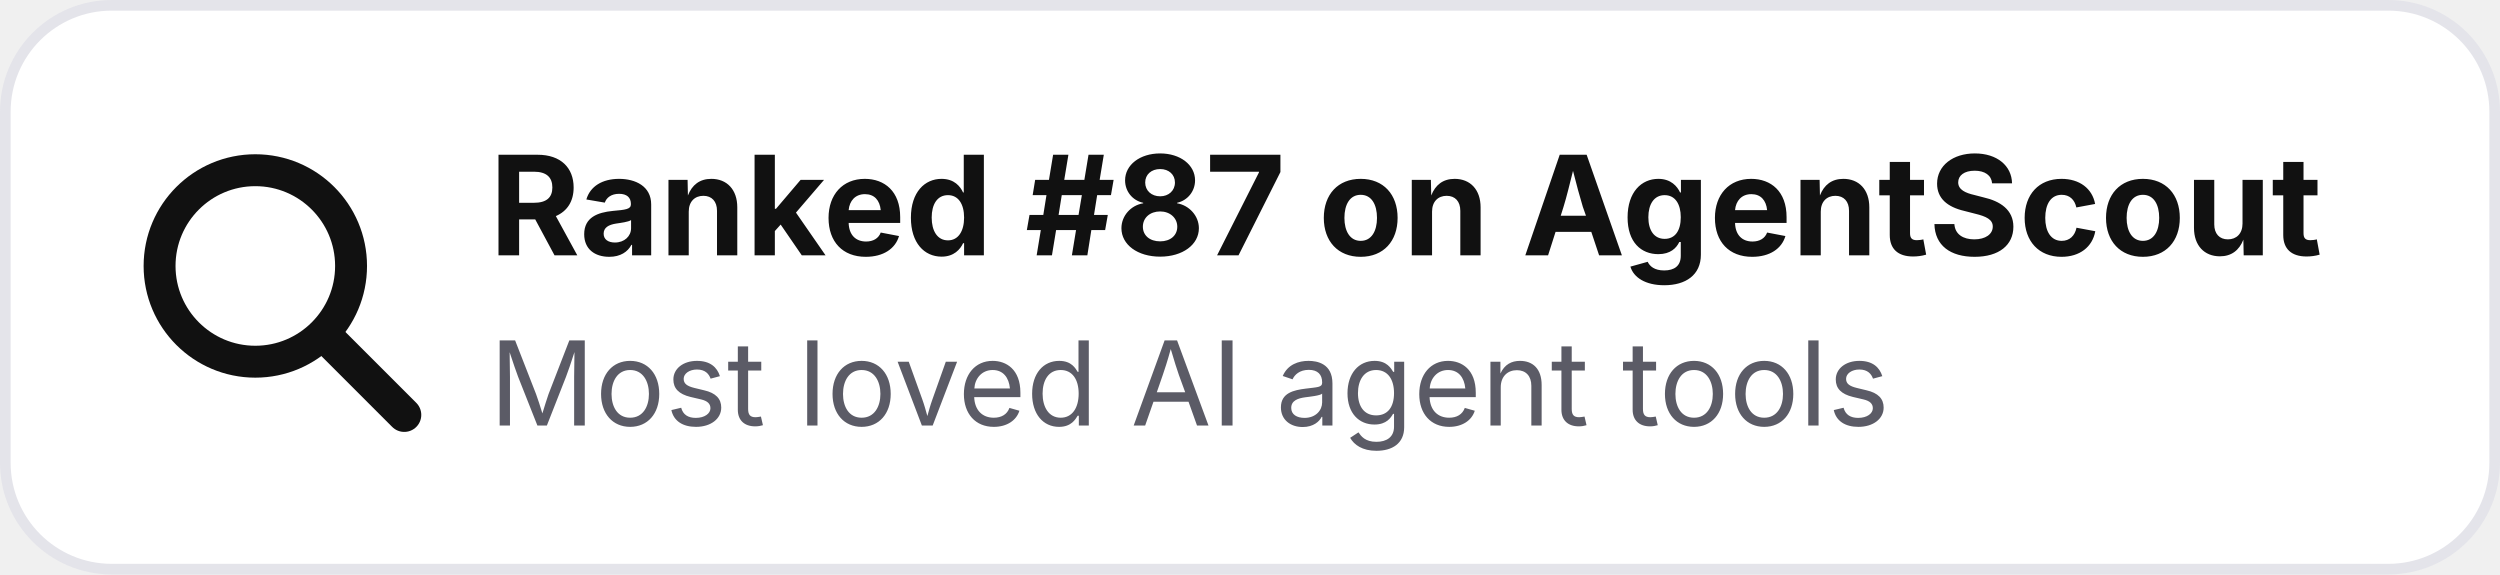
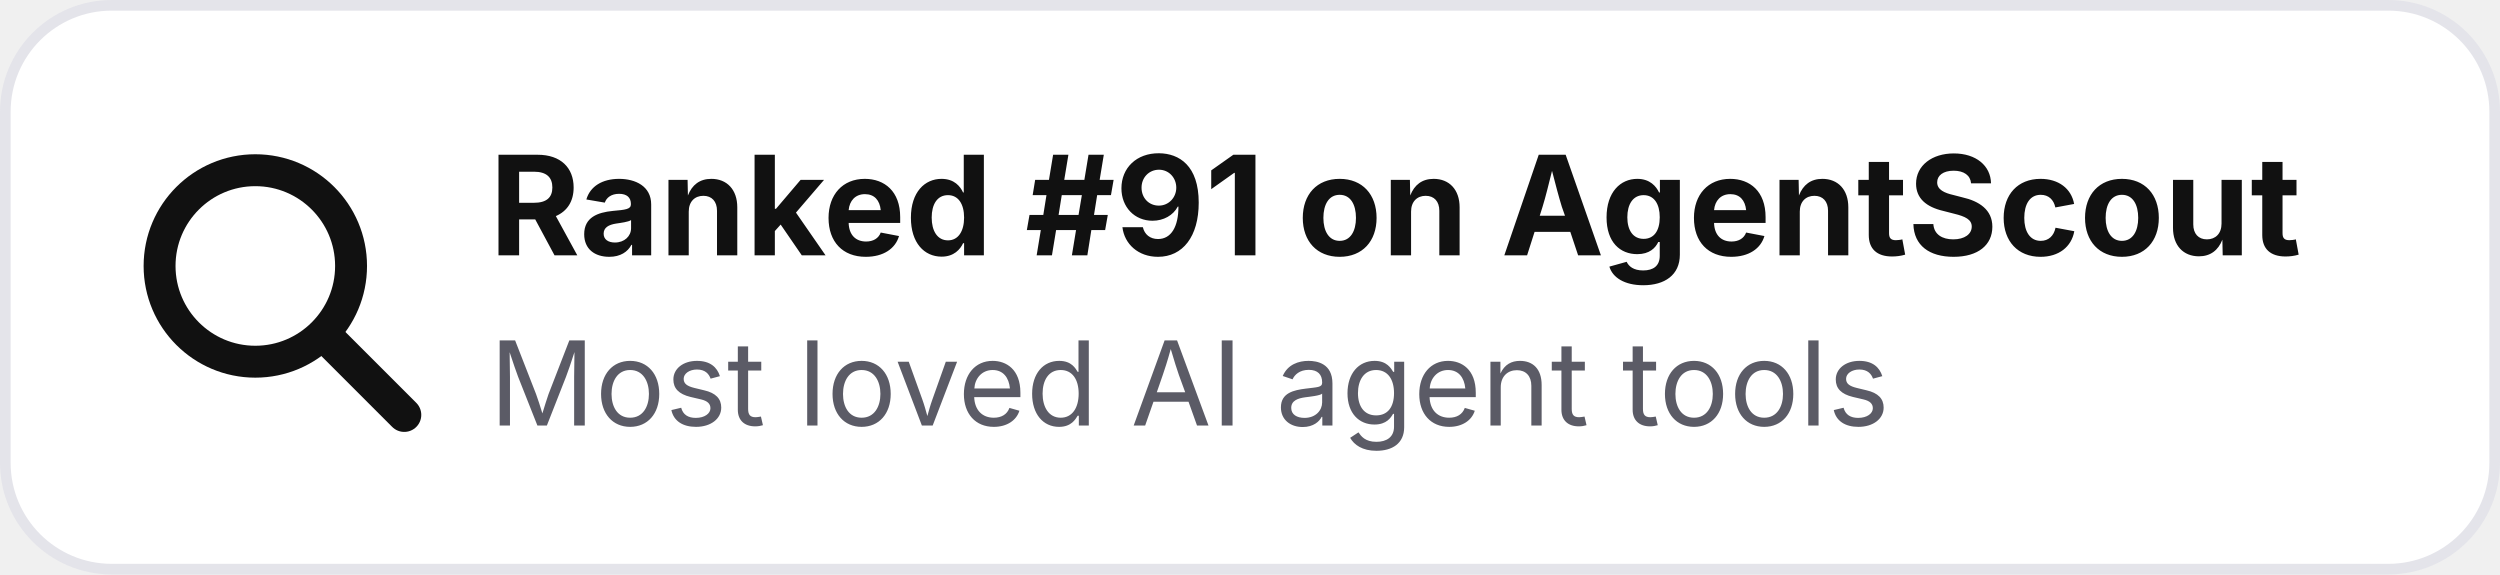
- <svg xmlns="http://www.w3.org/2000/svg" width="235" height="54" viewBox="0 0 235 54" role="img" aria-label="Ranked #87 on AgentScout">
+ <svg xmlns="http://www.w3.org/2000/svg" width="235" height="54" viewBox="0 0 235 54" role="img" aria-label="Ranked #91 on AgentScout">
  <rect x=".5" y=".5" width="234" height="53" rx="10" fill="#ffffff" stroke="#e4e4ea" />
  <circle cx="24" cy="25" r="9" fill="none" stroke="#111111" stroke-width="3" />
  <path d="M31 32l7 7" stroke="#111111" stroke-width="3.2" stroke-linecap="round" />
-   <text x="46" y="24" font-family="Inter,Segoe UI,Arial,sans-serif" font-size="13" font-weight="700" fill="#111111">Ranked #87 on AgentScout</text>
+   <text x="46" y="24" font-family="Inter,Segoe UI,Arial,sans-serif" font-size="13" font-weight="700" fill="#111111">Ranked #91 on AgentScout</text>
  <text x="46" y="40" font-family="Inter,Segoe UI,Arial,sans-serif" font-size="11" fill="#5b5b66">Most loved AI agent tools</text>
</svg>
